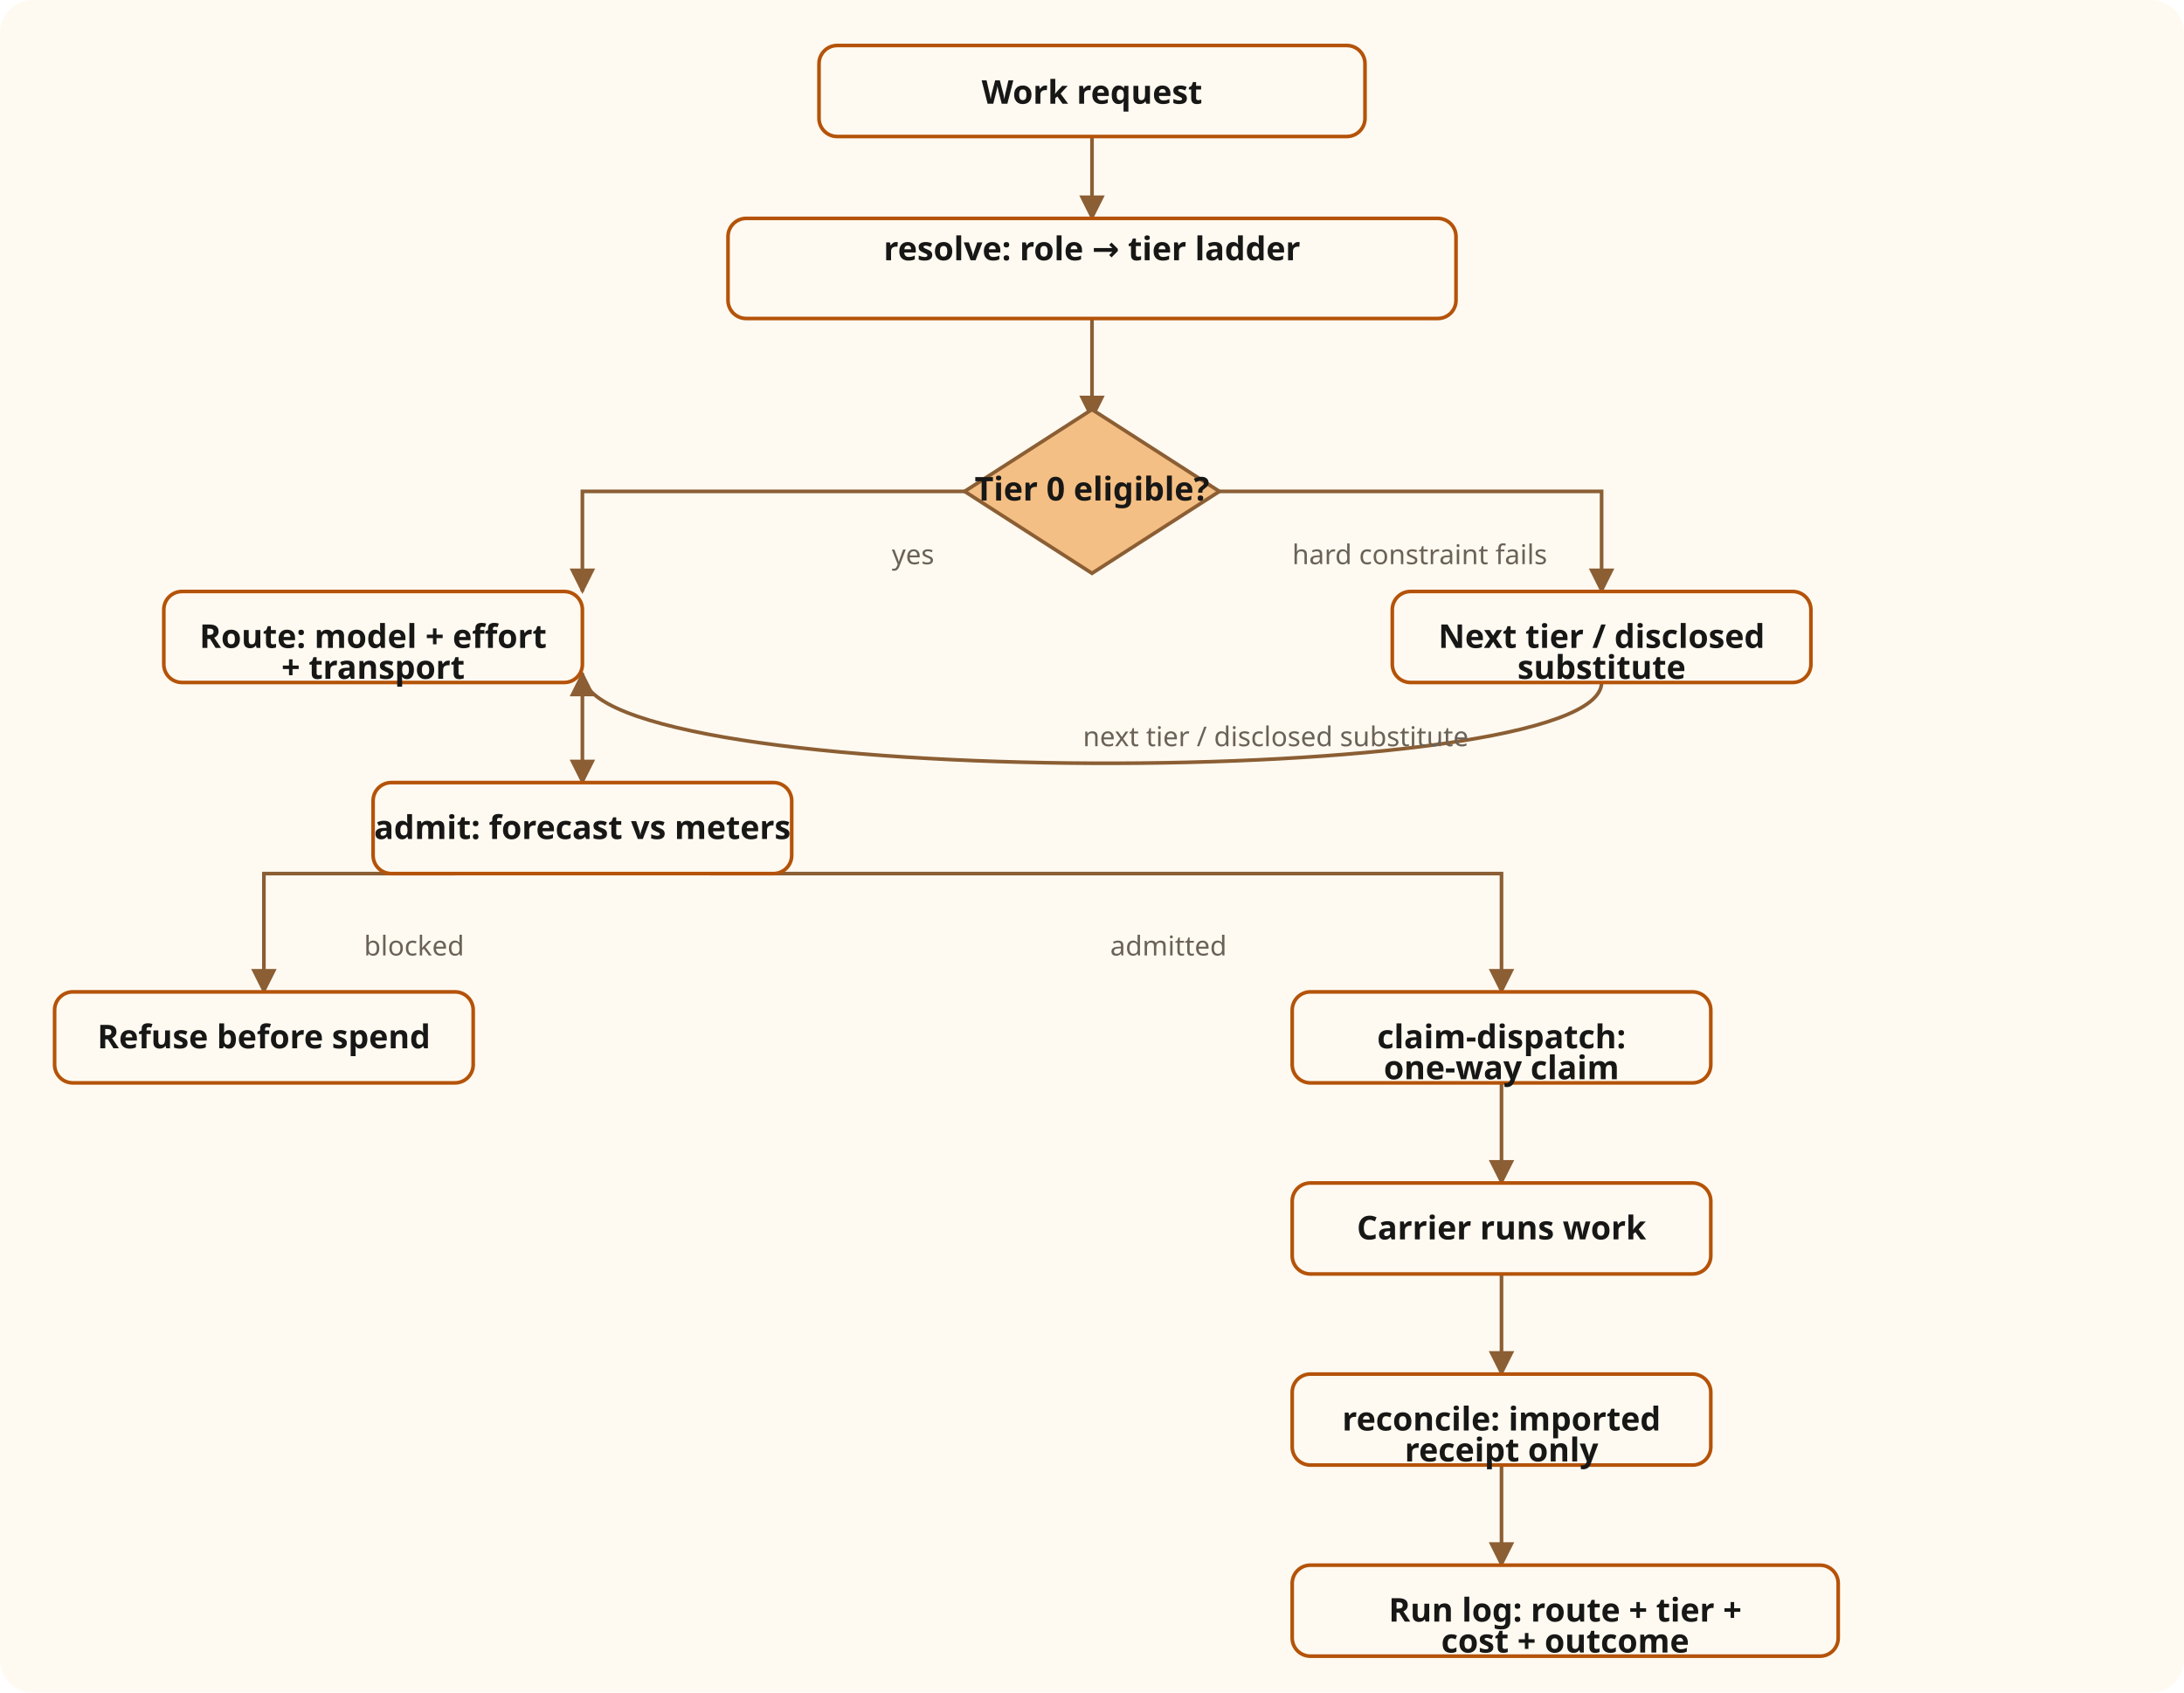
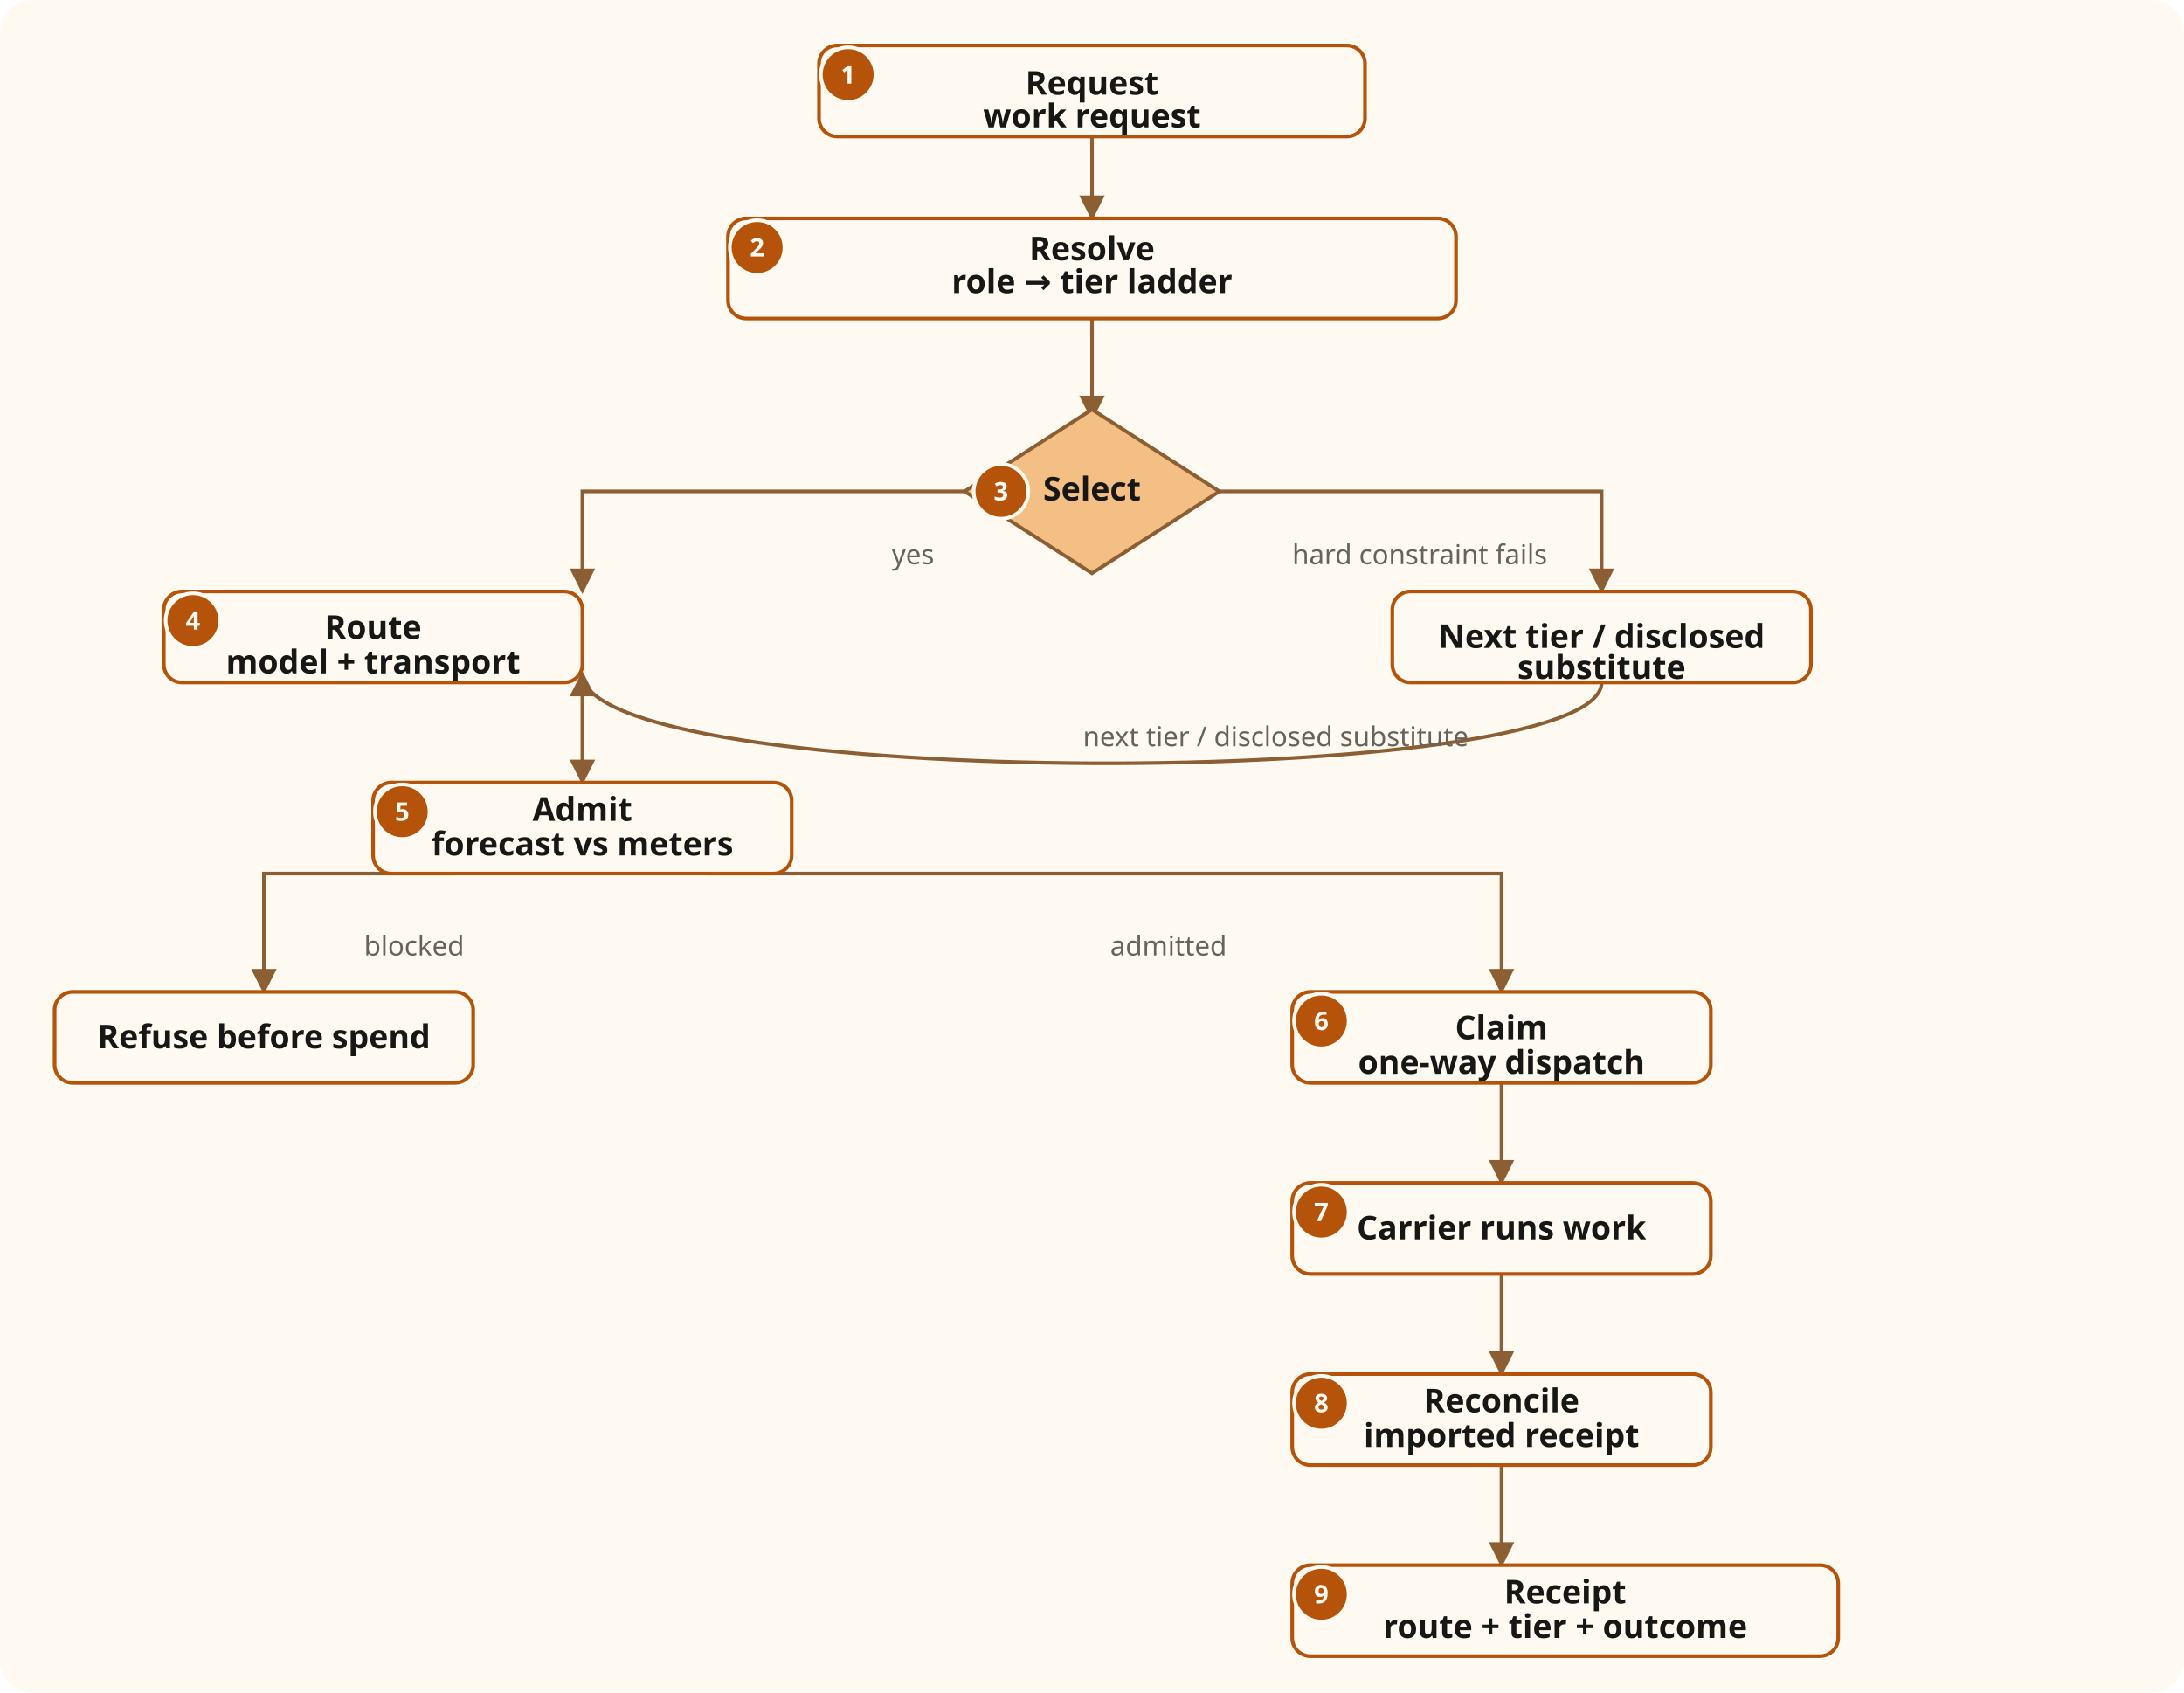
- <svg xmlns="http://www.w3.org/2000/svg" viewBox="0 0 1200 930" role="img" aria-labelledby="title desc">
+ <svg xmlns="http://www.w3.org/2000/svg" viewBox="0 0 1200 930" data-sequence="1,2,3,4,5,6,7,8,9" role="img" aria-labelledby="title desc">
  <style>
    .bg{fill:#fffaf1}.node{fill:#fffaf1;stroke:#b45309;stroke-width:2}.decision{fill:#f4bf84;stroke:#8b5e34;stroke-width:2}.edge{fill:none;stroke:#8b5e34;stroke-width:2;marker-end:url(#arrow)}.label{fill:#171716;font:600 18px system-ui,sans-serif;text-anchor:middle}.small{fill:#6a6258;font:15px system-ui,sans-serif}.arrow{fill:#8b5e34}
    @media(prefers-color-scheme:dark){.bg{fill:#1c1b19}.node{fill:#25231f;stroke:#dfa05b}.decision{fill:#76512f;stroke:#dfa05b}.edge{stroke:#dfa05b}.label{fill:#eee9df}.small{fill:#b2ada3}.arrow{fill:#dfa05b}}
+ 
+     .step-badge{fill:#b45309;stroke:#fffaf1;stroke-width:2}.step-number{fill:#fffaf1;font:700 14px system-ui,sans-serif;text-anchor:middle;dominant-baseline:middle}.attack-node{fill:#b45309;stroke:#fffaf1;stroke-width:2}.attack-label{fill:#fffaf1;font:700 14px system-ui,sans-serif;text-anchor:middle}.attack-edge{fill:none;stroke:#b45309;stroke-width:2;stroke-dasharray:8 5;marker-end:url(#arrow)}
+     @media(prefers-color-scheme:dark){.step-badge{fill:#dfa05b;stroke:#1c1b19}.step-number{fill:#1c1b19}.attack-node{fill:#dfa05b;stroke:#1c1b19}.attack-label{fill:#1c1b19}.attack-edge{stroke:#dfa05b}}
  </style>
  <defs>
    <marker id="arrow" viewBox="0 0 10 10" refX="9" refY="5" markerWidth="7" markerHeight="7" orient="auto">
      <path class="arrow" d="M 0 0 L 10 5 L 0 10 z" />
    </marker>
  </defs>
  <rect class="bg" width="1200" height="930" rx="18" />
  <g class="edge">
    <path d="M600 75v45" />
    <path d="M600 175v55" />
    <path d="M530 270H320v55" />
    <path d="M670 270h210v55" />
    <path d="M880 375c0 60-560 60-560-5" />
    <path d="M320 375v55" />
    <path d="M250 480H145v65" />
    <path d="M390 480h435v65" />
    <path d="M825 595v55" />
    <path d="M825 700v55" />
    <path d="M825 805v55" />
  </g>
  <g class="small">
    <text x="490" y="310">yes</text>
    <text x="710" y="310">hard constraint fails</text>
    <text x="595" y="410">next tier / disclosed substitute</text>
    <text x="200" y="525">blocked</text>
    <text x="610" y="525">admitted</text>
  </g>
  <g class="node">
    <rect x="450" y="25" width="300" height="50" rx="10" />
    <rect x="400" y="120" width="400" height="55" rx="10" />
    <rect x="90" y="325" width="230" height="50" rx="10" />
    <rect x="765" y="325" width="230" height="50" rx="10" />
    <rect x="205" y="430" width="230" height="50" rx="10" />
    <rect x="30" y="545" width="230" height="50" rx="10" />
    <rect x="710" y="545" width="230" height="50" rx="10" />
    <rect x="710" y="650" width="230" height="50" rx="10" />
    <rect x="710" y="755" width="230" height="50" rx="10" />
    <rect x="710" y="860" width="300" height="50" rx="10" />
  </g>
  <g class="decision">
    <path d="M600 225l70 45-70 45-70-45z" />
  </g>
  <g class="label">
-     <text x="600" y="57">Work request</text>
-     <text x="600" y="143">resolve: role → tier ladder</text>
-     <text x="600" y="275">Tier 0 eligible?</text>
-     <text x="205" y="356">Route: model + effort</text>
-     <text x="205" y="373">+ transport</text>
+     <text x="600" y="52">Request</text>
+     <text x="600" y="70">work request</text>
+     <text x="600" y="143">Resolve</text>
+     <text x="600" y="161">role → tier ladder</text>
+     <text x="600" y="275">Select</text>
+     <text x="205" y="351">Route</text>
+     <text x="205" y="370">model + transport</text>
    <text x="880" y="356">Next tier / disclosed</text>
    <text x="880" y="373">substitute</text>
-     <text x="320" y="461">admit: forecast vs meters</text>
+     <text x="320" y="451">Admit</text>
+     <text x="320" y="470">forecast vs meters</text>
    <text x="145" y="576">Refuse before spend</text>
-     <text x="825" y="576">claim-dispatch:</text>
-     <text x="825" y="593">one-way claim</text>
+     <text x="825" y="571">Claim</text>
+     <text x="825" y="590">one-way dispatch</text>
    <text x="825" y="681">Carrier runs work</text>
-     <text x="825" y="786">reconcile: imported</text>
-     <text x="825" y="803">receipt only</text>
-     <text x="860" y="891">Run log: route + tier +</text>
-     <text x="860" y="908">cost + outcome</text>
+     <text x="825" y="776">Reconcile</text>
+     <text x="825" y="795">imported receipt</text>
+     <text x="860" y="881">Receipt</text>
+     <text x="860" y="900">route + tier + outcome</text>
+   </g>
+   <g class="step-marker" data-step="1" data-step-label="Request" aria-label="Step 1: Request">
+     <circle class="step-badge" cx="466" cy="41" r="15" />
+     <text class="step-number" x="466" y="41">1</text>
+   </g>
+   <g class="step-marker" data-step="2" data-step-label="Resolve" aria-label="Step 2: Resolve">
+     <circle class="step-badge" cx="416" cy="136" r="15" />
+     <text class="step-number" x="416" y="136">2</text>
+   </g>
+   <g class="step-marker" data-step="3" data-step-label="Select" aria-label="Step 3: Select">
+     <circle class="step-badge" cx="550" cy="270" r="15" />
+     <text class="step-number" x="550" y="270">3</text>
+   </g>
+   <g class="step-marker" data-step="4" data-step-label="Route" aria-label="Step 4: Route">
+     <circle class="step-badge" cx="106" cy="341" r="15" />
+     <text class="step-number" x="106" y="341">4</text>
+   </g>
+   <g class="step-marker" data-step="5" data-step-label="Admit" aria-label="Step 5: Admit">
+     <circle class="step-badge" cx="221" cy="446" r="15" />
+     <text class="step-number" x="221" y="446">5</text>
+   </g>
+   <g class="step-marker" data-step="6" data-step-label="Claim" aria-label="Step 6: Claim">
+     <circle class="step-badge" cx="726" cy="561" r="15" />
+     <text class="step-number" x="726" y="561">6</text>
+   </g>
+   <g class="step-marker" data-step="7" data-step-label="Carrier" aria-label="Step 7: Carrier">
+     <circle class="step-badge" cx="726" cy="666" r="15" />
+     <text class="step-number" x="726" y="666">7</text>
+   </g>
+   <g class="step-marker" data-step="8" data-step-label="Reconcile" aria-label="Step 8: Reconcile">
+     <circle class="step-badge" cx="726" cy="771" r="15" />
+     <text class="step-number" x="726" y="771">8</text>
+   </g>
+   <g class="step-marker" data-step="9" data-step-label="Receipt" aria-label="Step 9: Receipt">
+     <circle class="step-badge" cx="726" cy="876" r="15" />
+     <text class="step-number" x="726" y="876">9</text>
  </g>
</svg>
